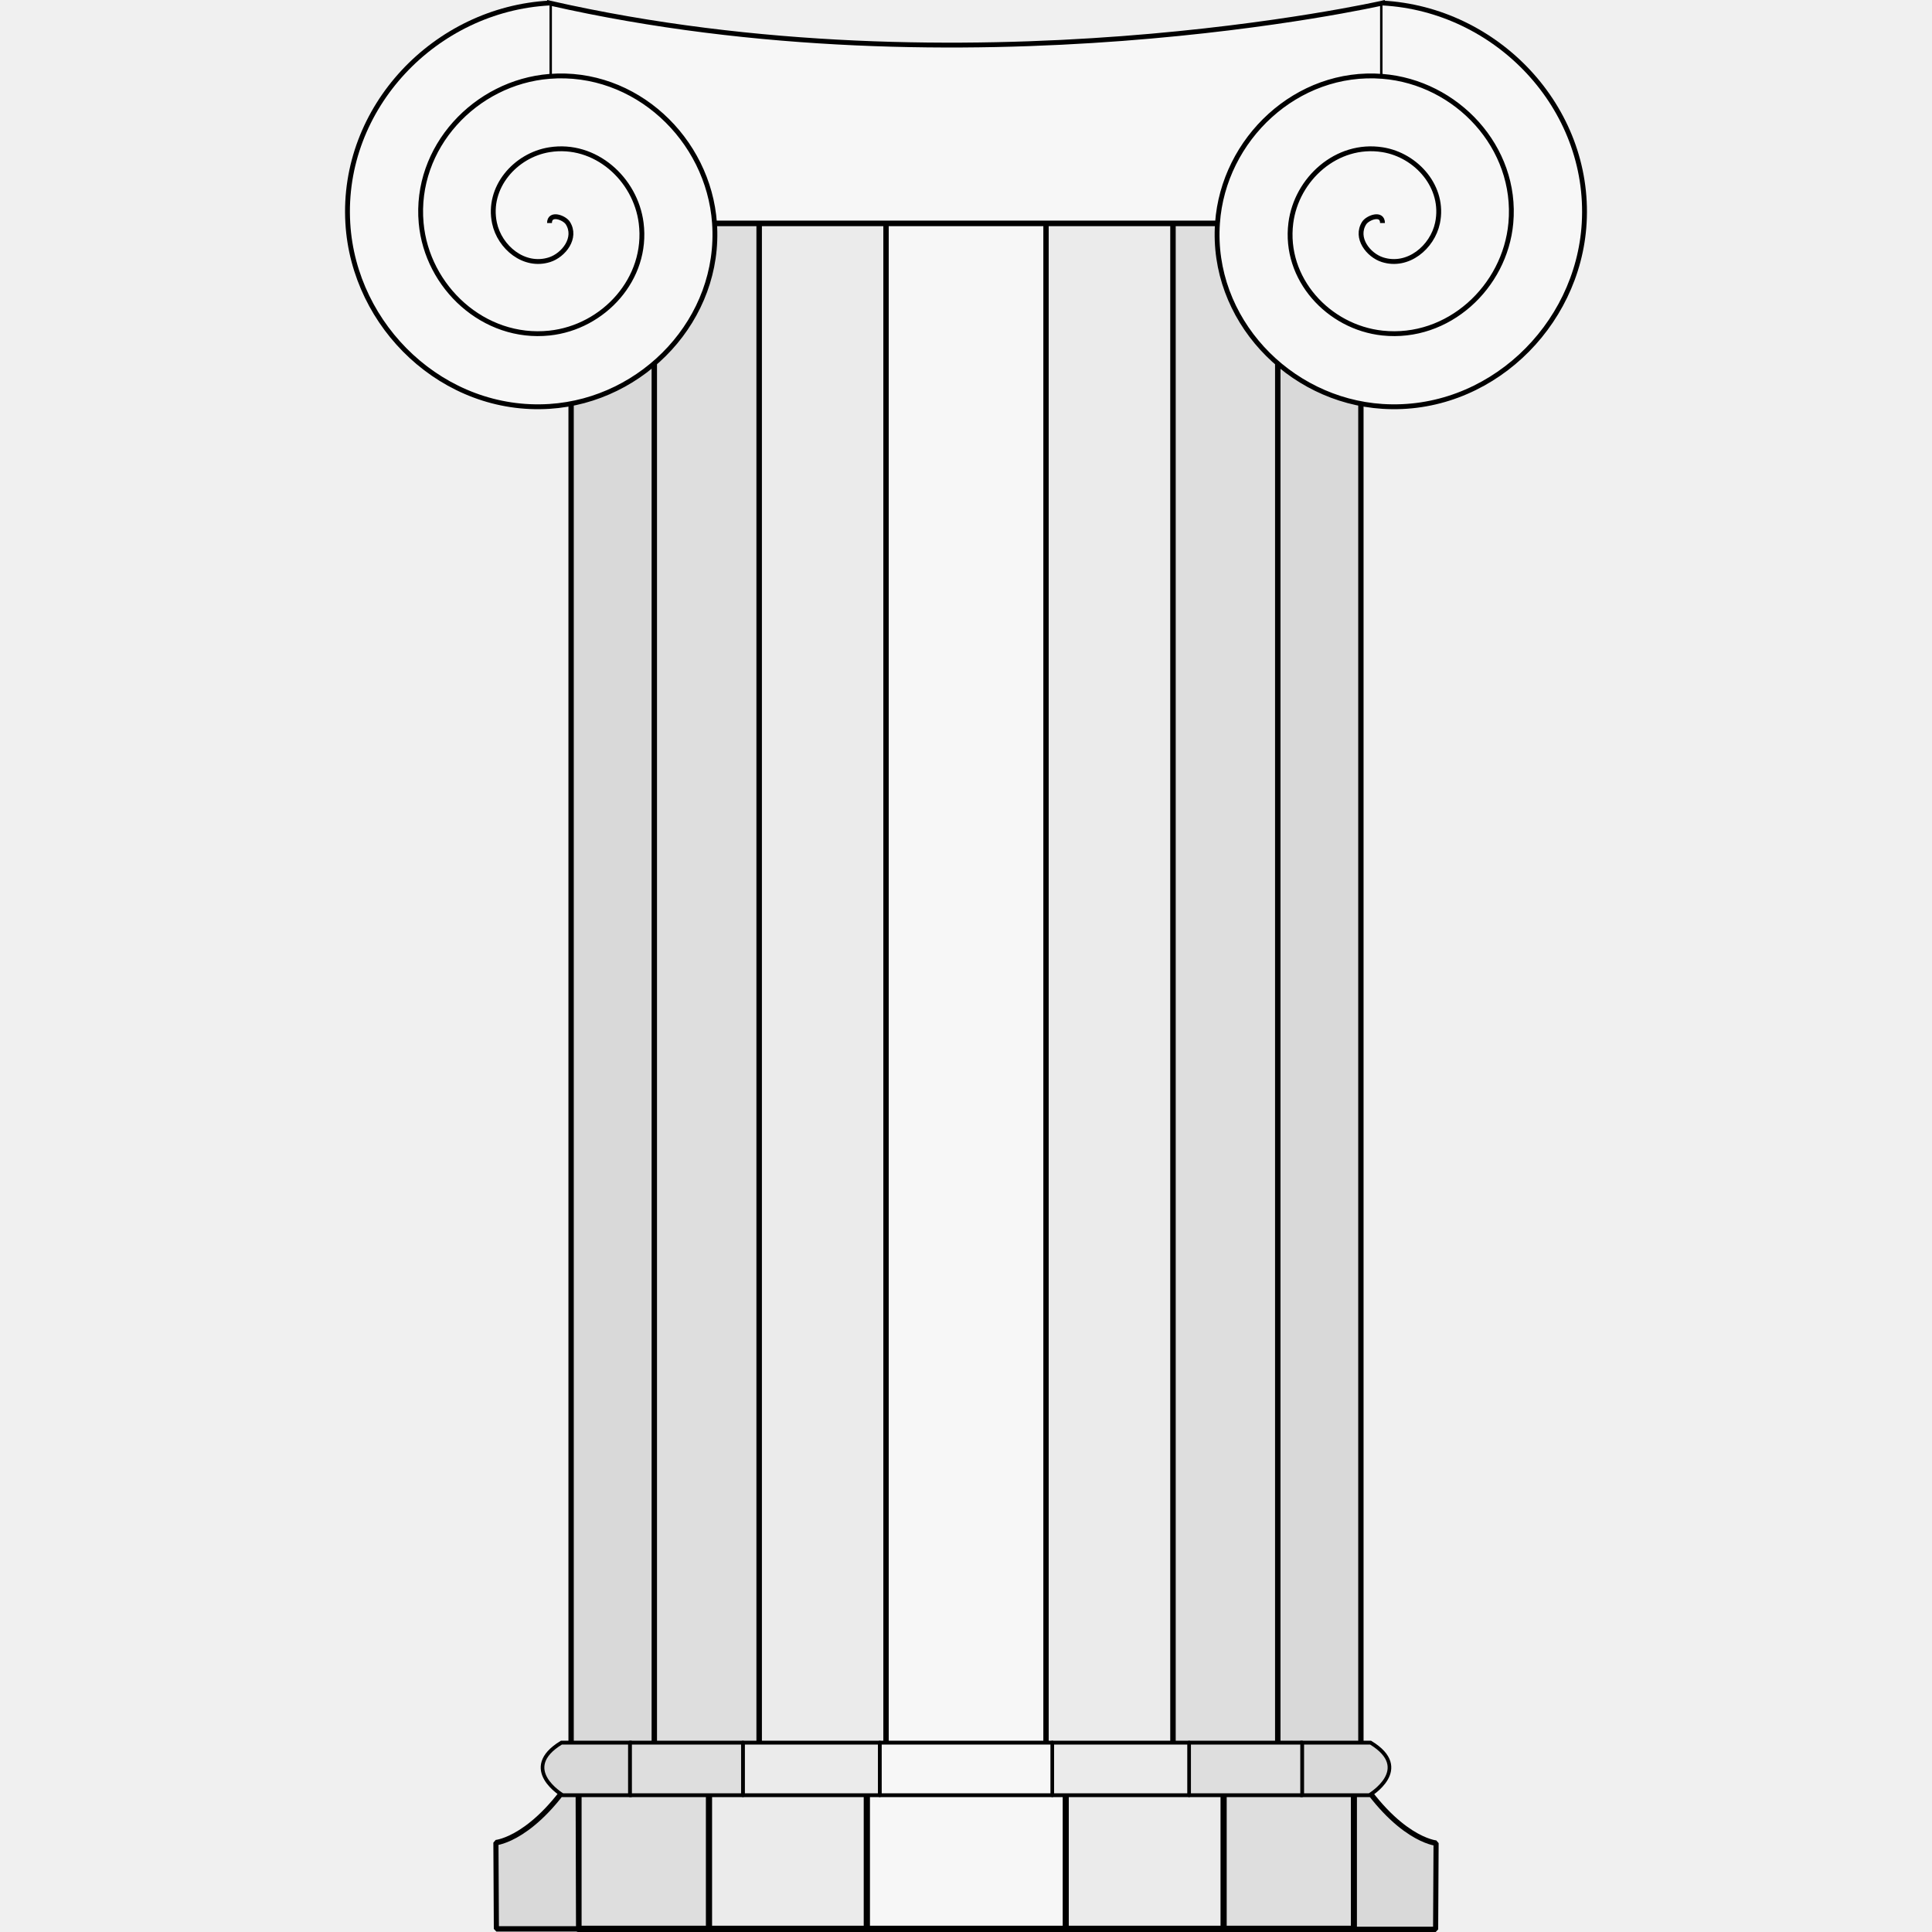
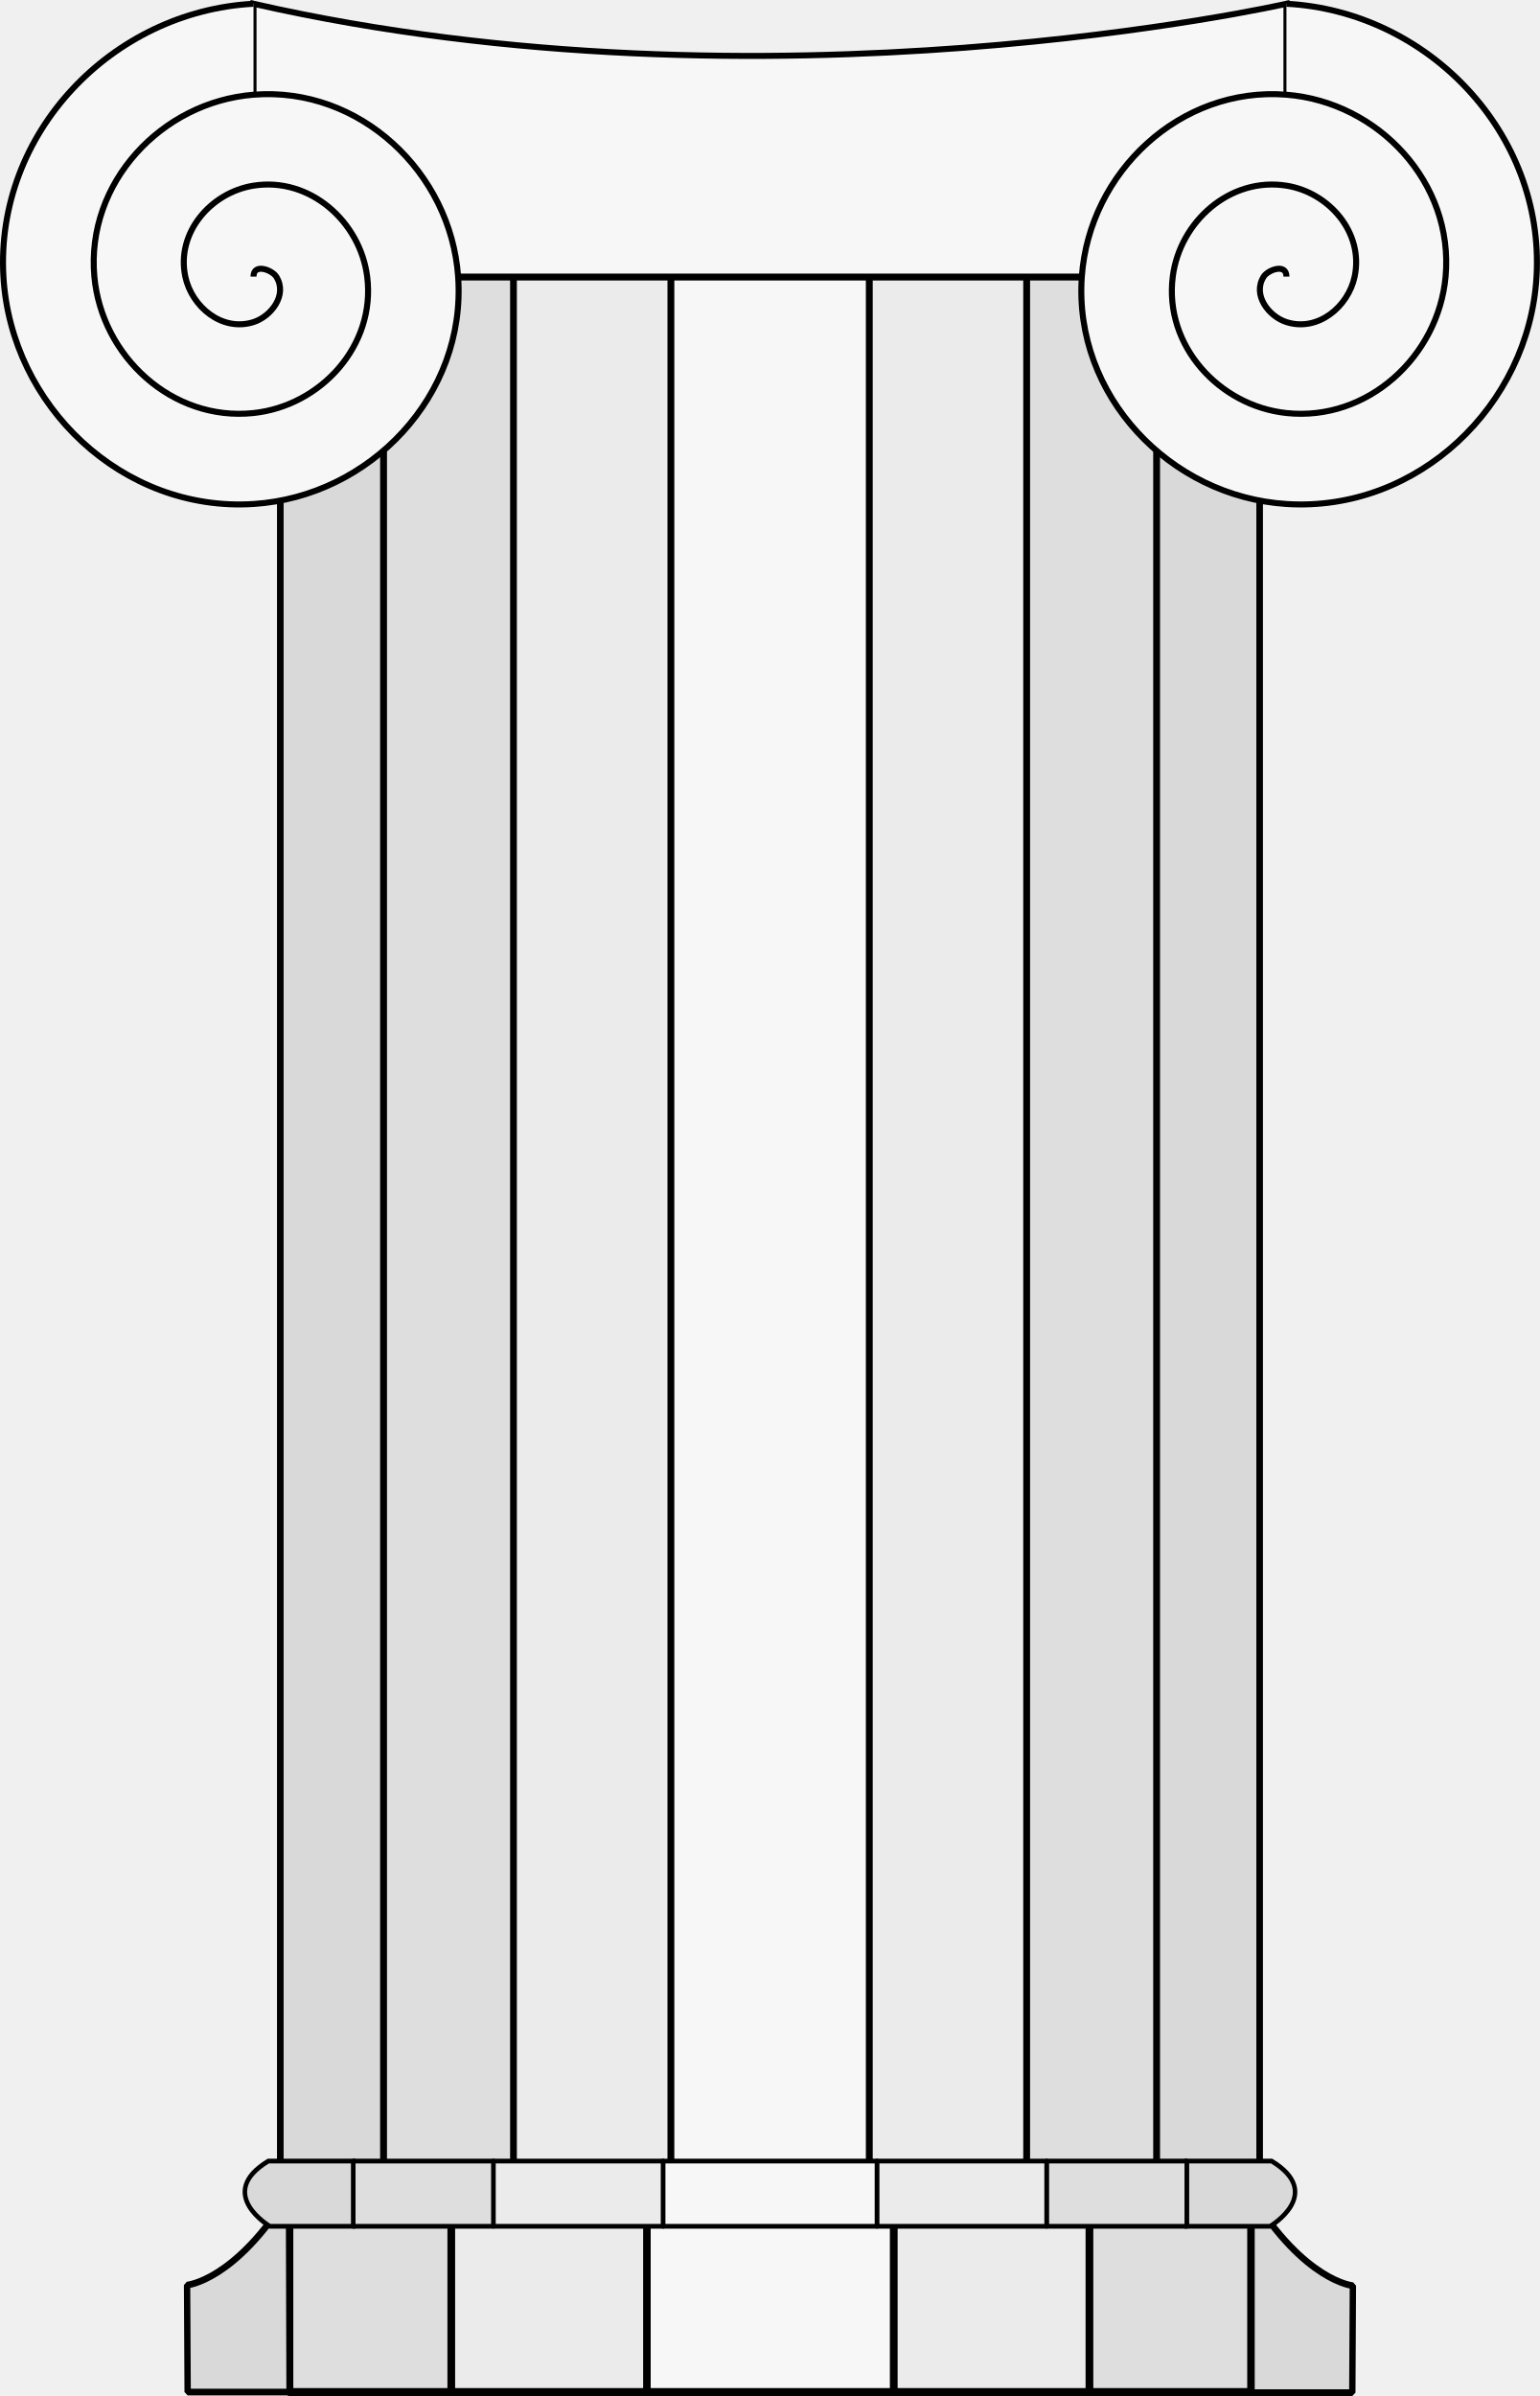
- <svg xmlns="http://www.w3.org/2000/svg" xmlns:xlink="http://www.w3.org/1999/xlink" width="256" height="256" viewBox="0 0 256 256" version="1.1" id="svg21745">
+ <svg xmlns="http://www.w3.org/2000/svg" xmlns:xlink="http://www.w3.org/1999/xlink" width="164.557" height="256.009" viewBox="0 0 164.557 256.009" version="1.1" id="svg21745">
  <defs id="defs21742">
    <linearGradient id="linearGradient48627">
      <stop style="stop-color:#ffffff;stop-opacity:1;" offset="0" id="stop48625" />
    </linearGradient>
    <linearGradient id="linearGradient48533">
      <stop style="stop-color:#ffffff;stop-opacity:1;" offset="0" id="stop48531" />
    </linearGradient>
    <linearGradient id="linearGradient48527">
      <stop style="stop-color:#ffffff;stop-opacity:1;" offset="0" id="stop48525" />
    </linearGradient>
    <linearGradient id="linearGradient48521">
      <stop style="stop-color:#ffffff;stop-opacity:1;" offset="0" id="stop48519" />
    </linearGradient>
    <linearGradient id="linearGradient48385">
      <stop style="stop-color:#ffffff;stop-opacity:1;" offset="0" id="stop48383" />
    </linearGradient>
    <linearGradient id="linearGradient48369">
      <stop style="stop-color:#ffffff;stop-opacity:1;" offset="0" id="stop48367" />
    </linearGradient>
    <linearGradient id="linearGradient48353">
      <stop style="stop-color:#ffffff;stop-opacity:1;" offset="0" id="stop48351" />
    </linearGradient>
    <linearGradient id="linearGradient48337">
      <stop style="stop-color:#ffffff;stop-opacity:1;" offset="0" id="stop48335" />
    </linearGradient>
    <linearGradient id="linearGradient46757">
      <stop style="stop-color:#f1f1f1;stop-opacity:1;" offset="0" id="stop46848" />
      <stop style="stop-color:#e6e6e6;stop-opacity:1;" offset="1" id="stop46850" />
    </linearGradient>
    <linearGradient id="linearGradient46757-1">
      <stop style="stop-color:#f1f1f1;stop-opacity:1;" offset="0" id="stop46753" />
      <stop style="stop-color:#e6e6e6;stop-opacity:1;" offset="1" id="stop46755" />
    </linearGradient>
    <linearGradient id="linearGradient42862">
      <stop style="stop-color:#ffffff;stop-opacity:1;" offset="0" id="stop42860" />
    </linearGradient>
    <linearGradient id="linearGradient42856">
      <stop style="stop-color:#ffffff;stop-opacity:1;" offset="0" id="stop42854" />
    </linearGradient>
    <linearGradient id="3">
      <stop style="stop-color:#f7f7f7;stop-opacity:1;" offset="0" id="stop42778" />
    </linearGradient>
    <linearGradient id="2">
      <stop style="stop-color:#ebebeb;stop-opacity:1;" offset="0" id="stop42762" />
    </linearGradient>
    <linearGradient id="1">
      <stop style="stop-color:#dedede;stop-opacity:1;" offset="0" id="stop42746" />
    </linearGradient>
    <linearGradient id="0">
      <stop style="stop-color:#d9d9d9;stop-opacity:1;" offset="0" id="stop42683" />
    </linearGradient>
    <linearGradient xlink:href="#0" id="linearGradient48339" x1="163.575" y1="408.605" x2="183.351" y2="408.605" gradientUnits="userSpaceOnUse" />
    <linearGradient xlink:href="#0" id="linearGradient48341" x1="328.649" y1="408.605" x2="348.425" y2="408.605" gradientUnits="userSpaceOnUse" />
    <linearGradient xlink:href="#0" id="linearGradient48343" x1="169.598" y1="247.721" x2="188.833" y2="247.721" gradientUnits="userSpaceOnUse" />
    <linearGradient xlink:href="#0" id="linearGradient48345" x1="323.167" y1="247.721" x2="342.402" y2="247.721" gradientUnits="userSpaceOnUse" />
    <linearGradient xlink:href="#0" id="linearGradient48347" x1="153.231" y1="425.231" x2="172.306" y2="425.231" gradientUnits="userSpaceOnUse" />
    <linearGradient xlink:href="#0" id="linearGradient48349" x1="339.593" y1="425.332" x2="358.668" y2="425.332" gradientUnits="userSpaceOnUse" />
    <linearGradient xlink:href="#1" id="linearGradient48355" x1="182.561" y1="408.605" x2="207.911" y2="408.605" gradientUnits="userSpaceOnUse" />
    <linearGradient xlink:href="#1" id="linearGradient48357" x1="304.09" y1="408.605" x2="329.439" y2="408.605" gradientUnits="userSpaceOnUse" />
    <linearGradient xlink:href="#1" id="linearGradient48359" x1="187.673" y1="247.721" x2="211.612" y2="247.721" gradientUnits="userSpaceOnUse" />
    <linearGradient xlink:href="#1" id="linearGradient48361" x1="300.388" y1="247.721" x2="324.327" y2="247.721" gradientUnits="userSpaceOnUse" />
    <linearGradient xlink:href="#1" id="linearGradient48363" x1="171.091" y1="425.154" x2="200.735" y2="425.154" gradientUnits="userSpaceOnUse" />
    <linearGradient xlink:href="#1" id="linearGradient48365" x1="311.265" y1="425.154" x2="340.909" y2="425.154" gradientUnits="userSpaceOnUse" />
    <linearGradient xlink:href="#2" id="linearGradient48371" x1="207.121" y1="408.605" x2="237.649" y2="408.605" gradientUnits="userSpaceOnUse" />
    <linearGradient xlink:href="#2" id="linearGradient48373" x1="274.351" y1="408.605" x2="304.879" y2="408.605" gradientUnits="userSpaceOnUse" />
    <linearGradient xlink:href="#2" id="linearGradient48375" x1="210.452" y1="247.721" x2="239.194" y2="247.721" gradientUnits="userSpaceOnUse" />
    <linearGradient xlink:href="#2" id="linearGradient48377" x1="272.806" y1="247.721" x2="301.548" y2="247.721" gradientUnits="userSpaceOnUse" />
    <linearGradient xlink:href="#2" id="linearGradient48379" x1="199.419" y1="425.154" x2="235.036" y2="425.154" gradientUnits="userSpaceOnUse" />
    <linearGradient xlink:href="#2" id="linearGradient48381" x1="276.964" y1="425.154" x2="312.581" y2="425.154" gradientUnits="userSpaceOnUse" />
    <linearGradient xlink:href="#3" id="linearGradient48387" x1="236.859" y1="408.605" x2="275.141" y2="408.605" gradientUnits="userSpaceOnUse" />
    <linearGradient xlink:href="#3" id="linearGradient48389" x1="238.033" y1="247.721" x2="273.967" y2="247.721" gradientUnits="userSpaceOnUse" />
    <linearGradient xlink:href="#3" id="linearGradient48391" x1="233.72" y1="425.154" x2="278.28" y2="425.154" gradientUnits="userSpaceOnUse" />
    <linearGradient xlink:href="#3" id="linearGradient48629" x1="127.933" y1="85.982" x2="384.067" y2="85.982" gradientUnits="userSpaceOnUse" />
+     <linearGradient xlink:href="#3" id="linearGradient1014" gradientUnits="userSpaceOnUse" x1="127.933" y1="85.982" x2="384.067" y2="85.982" />
+     <linearGradient xlink:href="#3" id="linearGradient1016" gradientUnits="userSpaceOnUse" x1="127.933" y1="85.982" x2="384.067" y2="85.982" />
+     <linearGradient xlink:href="#3" id="linearGradient1018" gradientUnits="userSpaceOnUse" x1="127.933" y1="85.982" x2="384.067" y2="85.982" />
  </defs>
-   <g id="layer1" style="display:inline">
+   <g id="layer1" style="display:inline" transform="translate(-45.7214)">
    <g id="g7307" transform="matrix(0.6096999,0,0,0.6425167,-28.05233,-28.14425)" style="display:inline;mix-blend-mode:normal;fill:#ffffff;fill-opacity:1;fill-rule:nonzero">
-       <path style="fill:url(#linearGradient48349);fill-opacity:1.0;fill-rule:nonzero;stroke:#000000;stroke-width:1.113px;stroke-linecap:round;stroke-linejoin:bevel;stroke-opacity:1" d="m 340.251,408.715 -0.101,32.979 h 17.861 l 0.101,-17.791 c 0,0 -8.461,-0.7 -17.861,-15.188 z" id="path7293" />
-       <rect style="fill:url(#linearGradient48365);fill-opacity:1.0;fill-rule:nonzero;stroke:#000000;stroke-width:1.315;stroke-linecap:butt;stroke-linejoin:round;stroke-miterlimit:4;stroke-dasharray:none" id="rect7295" width="28.328" height="32.878" x="311.923" y="408.715" />
-       <rect style="display:inline;fill:url(#linearGradient48381);fill-opacity:1.0;fill-rule:nonzero;stroke:#000000;stroke-width:1.315;stroke-linecap:butt;stroke-linejoin:round;stroke-miterlimit:4;stroke-dasharray:none" id="rect7297" width="34.301" height="32.878" x="277.622" y="408.715" />
-       <rect style="display:inline;fill:url(#linearGradient48391);fill-opacity:1.0;fill-rule:nonzero;stroke:#000000;stroke-width:1.315;stroke-linecap:butt;stroke-linejoin:round;stroke-miterlimit:4;stroke-dasharray:none" id="rect7299" width="43.244" height="32.878" x="234.378" y="408.715" />
-       <rect style="display:inline;fill:url(#linearGradient48379);fill-opacity:1.0;fill-rule:nonzero;stroke:#000000;stroke-width:1.315;stroke-linecap:butt;stroke-linejoin:round;stroke-miterlimit:4;stroke-dasharray:none" id="rect7301" width="34.301" height="32.878" x="200.077" y="408.715" />
-       <rect style="display:inline;fill:url(#linearGradient48363);fill-opacity:1.0;fill-rule:nonzero;stroke:#000000;stroke-width:1.315;stroke-linecap:butt;stroke-linejoin:round;stroke-miterlimit:4;stroke-dasharray:none" id="rect7303" width="28.328" height="32.878" x="171.749" y="408.715" />
-       <path style="fill:url(#linearGradient48347);fill-opacity:1.0;fill-rule:nonzero;stroke:#000000;stroke-width:1.113px;stroke-linecap:round;stroke-linejoin:bevel;stroke-opacity:1" d="m 171.648,408.614 0.101,32.979 h -17.861 l -0.101,-17.791 c 0,0 8.461,-0.7 17.861,-15.188 z" id="path7305" />
+       <path style="fill:url(#linearGradient48349);fill-opacity:1;fill-rule:nonzero;stroke:#000000;stroke-width:1.113px;stroke-linecap:round;stroke-linejoin:bevel;stroke-opacity:1" d="m 340.251,408.715 -0.101,32.979 h 17.861 l 0.101,-17.791 c 0,0 -8.461,-0.7 -17.861,-15.188 z" id="path7293" />
+       <rect style="fill:url(#linearGradient48365);fill-opacity:1;fill-rule:nonzero;stroke:#000000;stroke-width:1.315;stroke-linecap:butt;stroke-linejoin:round;stroke-miterlimit:4;stroke-dasharray:none" id="rect7295" width="28.328" height="32.878" x="311.923" y="408.715" />
+       <rect style="display:inline;fill:url(#linearGradient48381);fill-opacity:1;fill-rule:nonzero;stroke:#000000;stroke-width:1.315;stroke-linecap:butt;stroke-linejoin:round;stroke-miterlimit:4;stroke-dasharray:none" id="rect7297" width="34.301" height="32.878" x="277.622" y="408.715" />
+       <rect style="display:inline;fill:url(#linearGradient48391);fill-opacity:1;fill-rule:nonzero;stroke:#000000;stroke-width:1.315;stroke-linecap:butt;stroke-linejoin:round;stroke-miterlimit:4;stroke-dasharray:none" id="rect7299" width="43.244" height="32.878" x="234.378" y="408.715" />
+       <rect style="display:inline;fill:url(#linearGradient48379);fill-opacity:1;fill-rule:nonzero;stroke:#000000;stroke-width:1.315;stroke-linecap:butt;stroke-linejoin:round;stroke-miterlimit:4;stroke-dasharray:none" id="rect7301" width="34.301" height="32.878" x="200.077" y="408.715" />
+       <rect style="display:inline;fill:url(#linearGradient48363);fill-opacity:1;fill-rule:nonzero;stroke:#000000;stroke-width:1.315;stroke-linecap:butt;stroke-linejoin:round;stroke-miterlimit:4;stroke-dasharray:none" id="rect7303" width="28.328" height="32.878" x="171.749" y="408.715" />
+       <path style="fill:url(#linearGradient48347);fill-opacity:1;fill-rule:nonzero;stroke:#000000;stroke-width:1.113px;stroke-linecap:round;stroke-linejoin:bevel;stroke-opacity:1" d="m 171.648,408.614 0.101,32.979 h -17.861 l -0.101,-17.791 c 0,0 8.461,-0.7 17.861,-15.188 z" id="path7305" />
    </g>
    <g id="g7323" transform="matrix(0.6096999,0,0,0.6425167,-28.08316,-28.14425)" style="display:inline;mix-blend-mode:normal;fill:#ffffff;fill-opacity:1;fill-rule:nonzero">
-       <rect style="fill:url(#linearGradient48345);fill-opacity:1.0;fill-rule:nonzero;stroke:#000000;stroke-width:1.16;stroke-linecap:butt;stroke-linejoin:round;stroke-miterlimit:4;stroke-dasharray:none" id="rect7309" width="18.075" height="315.704" x="323.747" y="89.869" />
-       <rect style="display:inline;fill:url(#linearGradient48361);fill-opacity:1.0;fill-rule:nonzero;stroke:#000000;stroke-width:1.16;stroke-linecap:butt;stroke-linejoin:round;stroke-miterlimit:4;stroke-dasharray:none" id="rect7311" width="22.779" height="315.704" x="300.968" y="89.869" />
-       <rect style="display:inline;fill:url(#linearGradient48377);fill-opacity:1.0;fill-rule:nonzero;stroke:#000000;stroke-width:1.16;stroke-linecap:butt;stroke-linejoin:round;stroke-miterlimit:4;stroke-dasharray:none" id="rect7313" width="27.582" height="315.704" x="273.387" y="89.869" />
-       <rect style="display:inline;fill:url(#linearGradient48389);fill-opacity:1.0;fill-rule:nonzero;stroke:#000000;stroke-width:1.16;stroke-linecap:butt;stroke-linejoin:round;stroke-miterlimit:4;stroke-dasharray:none" id="rect7315" width="34.773" height="315.704" x="238.614" y="89.869" />
-       <rect style="display:inline;fill:url(#linearGradient48375);fill-opacity:1.0;fill-rule:nonzero;stroke:#000000;stroke-width:1.16;stroke-linecap:butt;stroke-linejoin:round;stroke-miterlimit:4;stroke-dasharray:none" id="rect7317" width="27.582" height="315.704" x="211.032" y="89.869" />
-       <rect style="display:inline;fill:url(#linearGradient48359);fill-opacity:1.0;fill-rule:nonzero;stroke:#000000;stroke-width:1.16;stroke-linecap:butt;stroke-linejoin:round;stroke-miterlimit:4;stroke-dasharray:none" id="rect7319" width="22.779" height="315.704" x="188.253" y="89.869" />
-       <rect style="fill:url(#linearGradient48343);fill-opacity:1.0;fill-rule:nonzero;stroke:#000000;stroke-width:1.16;stroke-linecap:butt;stroke-linejoin:round;stroke-miterlimit:4;stroke-dasharray:none" id="rect7321" width="18.075" height="315.704" x="170.178" y="89.869" />
+       <rect style="fill:url(#linearGradient48345);fill-opacity:1;fill-rule:nonzero;stroke:#000000;stroke-width:1.16;stroke-linecap:butt;stroke-linejoin:round;stroke-miterlimit:4;stroke-dasharray:none" id="rect7309" width="18.075" height="315.704" x="323.747" y="89.869" />
+       <rect style="display:inline;fill:url(#linearGradient48361);fill-opacity:1;fill-rule:nonzero;stroke:#000000;stroke-width:1.16;stroke-linecap:butt;stroke-linejoin:round;stroke-miterlimit:4;stroke-dasharray:none" id="rect7311" width="22.779" height="315.704" x="300.968" y="89.869" />
+       <rect style="display:inline;fill:url(#linearGradient48377);fill-opacity:1;fill-rule:nonzero;stroke:#000000;stroke-width:1.16;stroke-linecap:butt;stroke-linejoin:round;stroke-miterlimit:4;stroke-dasharray:none" id="rect7313" width="27.582" height="315.704" x="273.387" y="89.869" />
+       <rect style="display:inline;fill:url(#linearGradient48389);fill-opacity:1;fill-rule:nonzero;stroke:#000000;stroke-width:1.16;stroke-linecap:butt;stroke-linejoin:round;stroke-miterlimit:4;stroke-dasharray:none" id="rect7315" width="34.773" height="315.704" x="238.614" y="89.869" />
+       <rect style="display:inline;fill:url(#linearGradient48375);fill-opacity:1;fill-rule:nonzero;stroke:#000000;stroke-width:1.16;stroke-linecap:butt;stroke-linejoin:round;stroke-miterlimit:4;stroke-dasharray:none" id="rect7317" width="27.582" height="315.704" x="211.032" y="89.869" />
+       <rect style="display:inline;fill:url(#linearGradient48359);fill-opacity:1;fill-rule:nonzero;stroke:#000000;stroke-width:1.16;stroke-linecap:butt;stroke-linejoin:round;stroke-miterlimit:4;stroke-dasharray:none" id="rect7319" width="22.779" height="315.704" x="188.253" y="89.869" />
+       <rect style="fill:url(#linearGradient48343);fill-opacity:1;fill-rule:nonzero;stroke:#000000;stroke-width:1.16;stroke-linecap:butt;stroke-linejoin:round;stroke-miterlimit:4;stroke-dasharray:none" id="rect7321" width="18.075" height="315.704" x="170.178" y="89.869" />
    </g>
    <g id="g7347" transform="matrix(0.6096999,0,0,0.6425167,-28.08317,-28.14425)" style="display:inline;mix-blend-mode:normal;fill:#ffffff;fill-opacity:1;fill-rule:nonzero">
-       <path style="fill:url(#linearGradient48341);fill-opacity:1.0;fill-rule:nonzero;stroke:#000000;stroke-width:0.79px;stroke-linecap:butt;stroke-linejoin:miter;stroke-miterlimit:4;stroke-dasharray:none;stroke-opacity:1" d="m 343.928,403.184 h -14.883 v 10.842 h 14.613 c 0,0 9.66,-5.421 0.27,-10.842 z" id="path7333" />
-       <path id="path7335" style="display:inline;fill:url(#linearGradient48357);fill-opacity:1.0;fill-rule:nonzero;stroke:#000000;stroke-width:0.79;stroke-linecap:butt;stroke-linejoin:round;stroke-miterlimit:4;stroke-dasharray:none" d="m 304.484,403.184 h 24.56 v 10.842 h -24.56 z" />
-       <path id="path7337" style="display:inline;fill:url(#linearGradient48373);fill-opacity:1.0;fill-rule:nonzero;stroke:#000000;stroke-width:0.79;stroke-linecap:butt;stroke-linejoin:round;stroke-miterlimit:4;stroke-dasharray:none" d="m 274.746,403.184 h 29.738 v 10.842 h -29.738 z" />
-       <path id="path7339" style="display:inline;fill:url(#linearGradient48387);fill-opacity:1.0;fill-rule:nonzero;stroke:#000000;stroke-width:0.79;stroke-linecap:butt;stroke-linejoin:round;stroke-miterlimit:4;stroke-dasharray:none" d="m 237.254,403.184 h 37.492 v 10.842 h -37.492 z" />
-       <path id="path7341" style="display:inline;fill:url(#linearGradient48371);fill-opacity:1.0;fill-rule:nonzero;stroke:#000000;stroke-width:0.79;stroke-linecap:butt;stroke-linejoin:round;stroke-miterlimit:4;stroke-dasharray:none" d="m 207.516,403.184 h 29.738 v 10.842 h -29.738 z" />
-       <path id="path7343" style="display:inline;fill:url(#linearGradient48355);fill-opacity:1.0;fill-rule:nonzero;stroke:#000000;stroke-width:0.79;stroke-linecap:butt;stroke-linejoin:round;stroke-miterlimit:4;stroke-dasharray:none" d="m 182.956,403.184 h 24.56 v 10.842 h -24.56 z" />
-       <path style="display:inline;fill:url(#linearGradient48339);fill-opacity:1.0;fill-rule:nonzero;stroke:#000000;stroke-width:0.79px;stroke-linecap:butt;stroke-linejoin:miter;stroke-miterlimit:4;stroke-dasharray:none;stroke-opacity:1" d="m 168.072,403.184 h 14.883 v 10.842 h -14.613 c 0,0 -9.66,-5.421 -0.27,-10.842 z" id="path7345" />
+       <path style="fill:url(#linearGradient48341);fill-opacity:1;fill-rule:nonzero;stroke:#000000;stroke-width:0.79px;stroke-linecap:butt;stroke-linejoin:miter;stroke-miterlimit:4;stroke-dasharray:none;stroke-opacity:1" d="m 343.928,403.184 h -14.883 v 10.842 h 14.613 c 0,0 9.66,-5.421 0.27,-10.842 z" id="path7333" />
+       <path id="path7335" style="display:inline;fill:url(#linearGradient48357);fill-opacity:1;fill-rule:nonzero;stroke:#000000;stroke-width:0.79;stroke-linecap:butt;stroke-linejoin:round;stroke-miterlimit:4;stroke-dasharray:none" d="m 304.484,403.184 h 24.56 v 10.842 h -24.56 z" />
+       <path id="path7337" style="display:inline;fill:url(#linearGradient48373);fill-opacity:1;fill-rule:nonzero;stroke:#000000;stroke-width:0.79;stroke-linecap:butt;stroke-linejoin:round;stroke-miterlimit:4;stroke-dasharray:none" d="m 274.746,403.184 h 29.738 v 10.842 h -29.738 z" />
+       <path id="path7339" style="display:inline;fill:url(#linearGradient48387);fill-opacity:1;fill-rule:nonzero;stroke:#000000;stroke-width:0.79;stroke-linecap:butt;stroke-linejoin:round;stroke-miterlimit:4;stroke-dasharray:none" d="m 237.254,403.184 h 37.492 v 10.842 h -37.492 z" />
+       <path id="path7341" style="display:inline;fill:url(#linearGradient48371);fill-opacity:1;fill-rule:nonzero;stroke:#000000;stroke-width:0.79;stroke-linecap:butt;stroke-linejoin:round;stroke-miterlimit:4;stroke-dasharray:none" d="m 207.516,403.184 h 29.738 v 10.842 h -29.738 z" />
+       <path id="path7343" style="display:inline;fill:url(#linearGradient48355);fill-opacity:1;fill-rule:nonzero;stroke:#000000;stroke-width:0.79;stroke-linecap:butt;stroke-linejoin:round;stroke-miterlimit:4;stroke-dasharray:none" d="m 182.956,403.184 h 24.56 v 10.842 h -24.56 z" />
+       <path style="display:inline;fill:url(#linearGradient48339);fill-opacity:1;fill-rule:nonzero;stroke:#000000;stroke-width:0.79px;stroke-linecap:butt;stroke-linejoin:miter;stroke-miterlimit:4;stroke-dasharray:none;stroke-opacity:1" d="m 168.072,403.184 h 14.883 v 10.842 h -14.613 c 0,0 -9.66,-5.421 -0.27,-10.842 z" id="path7345" />
    </g>
-     <g id="g7331" transform="matrix(0.6424637,0,0,0.6424637,-36.47071,-28.13017)" style="display:inline;mix-blend-mode:normal;fill:url(#linearGradient48629);fill-opacity:1.0;fill-rule:nonzero">
-       <path style="fill-opacity:1;fill-rule:nonzero;stroke:#000000;stroke-width:1px;stroke-linecap:butt;stroke-linejoin:miter;stroke-opacity:1" d="m 170.098,44.411 c 85.902,19.517 171.804,0 171.804,0 l -4e-5,45.378 H 170.098 Z" id="path7325" />
-       <path style="fill-opacity:1;fill-rule:nonzero;stroke:#000000" id="path7327" transform="translate(11.709,-49.03236)" d="m 158.389,138.821 c -1e-5,-2.275 3.067,-1.122 3.781,0 1.937,3.042 -0.852,6.63 -3.781,7.563 -5.241,1.668 -10.284,-2.566 -11.344,-7.563 -1.556,-7.334 4.287,-14.003 11.344,-15.126 9.406,-1.497 17.747,6.01 18.907,15.126 1.461,11.472 -7.732,21.503 -18.907,22.689 -13.535,1.436 -25.267,-9.454 -26.47,-22.689 -1.418,-15.597 11.176,-29.035 26.47,-30.252 17.658,-1.405 32.806,12.898 34.033,30.252 1.395,19.719 -14.619,36.579 -34.033,37.815 -21.78,1.387 -40.353,-16.341 -41.596,-37.815 -1.38,-23.84 18.063,-44.129 41.596,-45.378" />
-       <path style="fill-opacity:1;fill-rule:nonzero;stroke:#000000" id="path7329" transform="matrix(-1,0,0,1,500.291,-49.03236)" d="m 158.389,138.821 c -1e-5,-2.275 3.067,-1.122 3.781,0 1.937,3.042 -0.852,6.63 -3.781,7.563 -5.241,1.668 -10.284,-2.566 -11.344,-7.563 -1.556,-7.334 4.287,-14.003 11.344,-15.126 9.406,-1.497 17.747,6.01 18.907,15.126 1.461,11.472 -7.732,21.503 -18.907,22.689 -13.535,1.436 -25.267,-9.454 -26.47,-22.689 -1.418,-15.597 11.176,-29.035 26.47,-30.252 17.658,-1.405 32.806,12.898 34.033,30.252 1.395,19.719 -14.619,36.579 -34.033,37.815 -21.78,1.387 -40.353,-16.341 -41.596,-37.815 -1.38,-23.84 18.063,-44.129 41.596,-45.378" />
+     <g id="g7331" transform="matrix(0.6424637,0,0,0.6424637,-36.47071,-28.13017)" style="display:inline;mix-blend-mode:normal;fill:url(#linearGradient48629);fill-opacity:1;fill-rule:nonzero">
+       <path style="fill:url(#linearGradient1014);fill-opacity:1;fill-rule:nonzero;stroke:#000000;stroke-width:1px;stroke-linecap:butt;stroke-linejoin:miter;stroke-opacity:1" d="m 170.098,44.411 c 85.902,19.517 171.804,0 171.804,0 l -4e-5,45.378 H 170.098 Z" id="path7325" />
+       <path style="fill:url(#linearGradient1016);fill-opacity:1;fill-rule:nonzero;stroke:#000000" id="path7327" transform="translate(11.709,-49.03236)" d="m 158.389,138.821 c -1e-5,-2.275 3.067,-1.122 3.781,0 1.937,3.042 -0.852,6.63 -3.781,7.563 -5.241,1.668 -10.284,-2.566 -11.344,-7.563 -1.556,-7.334 4.287,-14.003 11.344,-15.126 9.406,-1.497 17.747,6.01 18.907,15.126 1.461,11.472 -7.732,21.503 -18.907,22.689 -13.535,1.436 -25.267,-9.454 -26.47,-22.689 -1.418,-15.597 11.176,-29.035 26.47,-30.252 17.658,-1.405 32.806,12.898 34.033,30.252 1.395,19.719 -14.619,36.579 -34.033,37.815 -21.78,1.387 -40.353,-16.341 -41.596,-37.815 -1.38,-23.84 18.063,-44.129 41.596,-45.378" />
+       <path style="fill:url(#linearGradient1018);fill-opacity:1;fill-rule:nonzero;stroke:#000000" id="path7329" transform="matrix(-1,0,0,1,500.291,-49.03236)" d="m 158.389,138.821 c -1e-5,-2.275 3.067,-1.122 3.781,0 1.937,3.042 -0.852,6.63 -3.781,7.563 -5.241,1.668 -10.284,-2.566 -11.344,-7.563 -1.556,-7.334 4.287,-14.003 11.344,-15.126 9.406,-1.497 17.747,6.01 18.907,15.126 1.461,11.472 -7.732,21.503 -18.907,22.689 -13.535,1.436 -25.267,-9.454 -26.47,-22.689 -1.418,-15.597 11.176,-29.035 26.47,-30.252 17.658,-1.405 32.806,12.898 34.033,30.252 1.395,19.719 -14.619,36.579 -34.033,37.815 -21.78,1.387 -40.353,-16.341 -41.596,-37.815 -1.38,-23.84 18.063,-44.129 41.596,-45.378" />
    </g>
  </g>
</svg>
